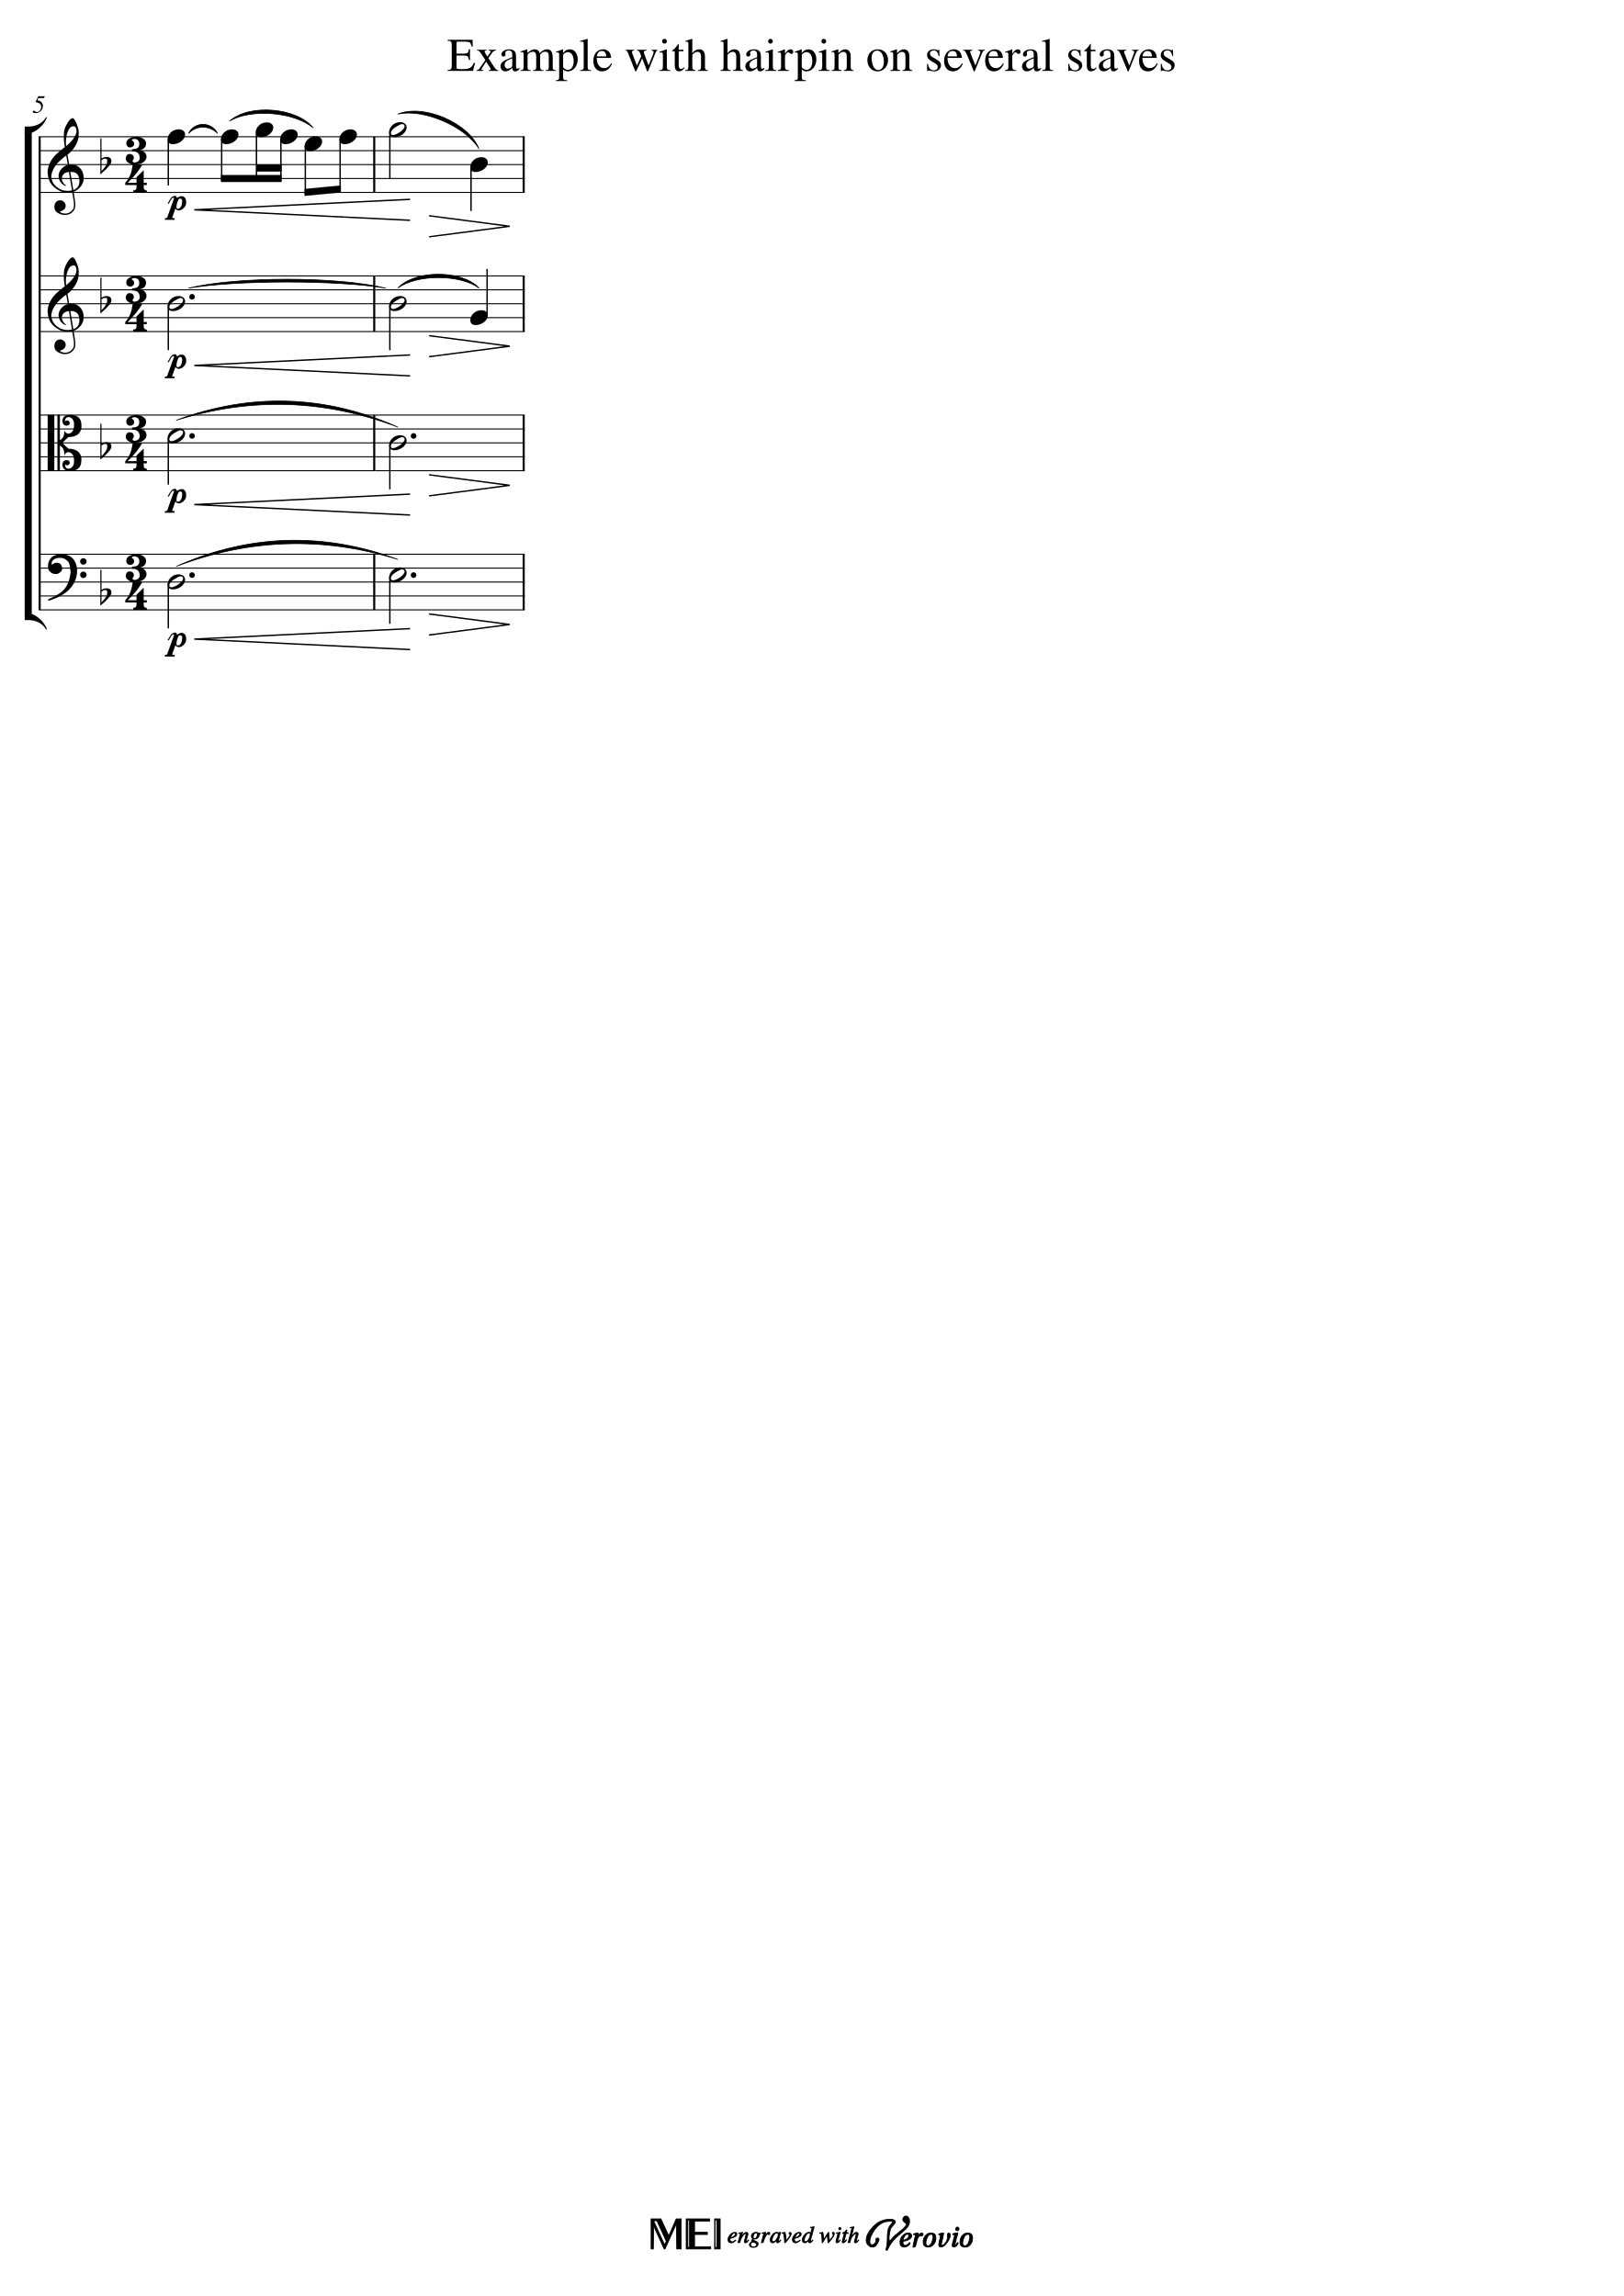
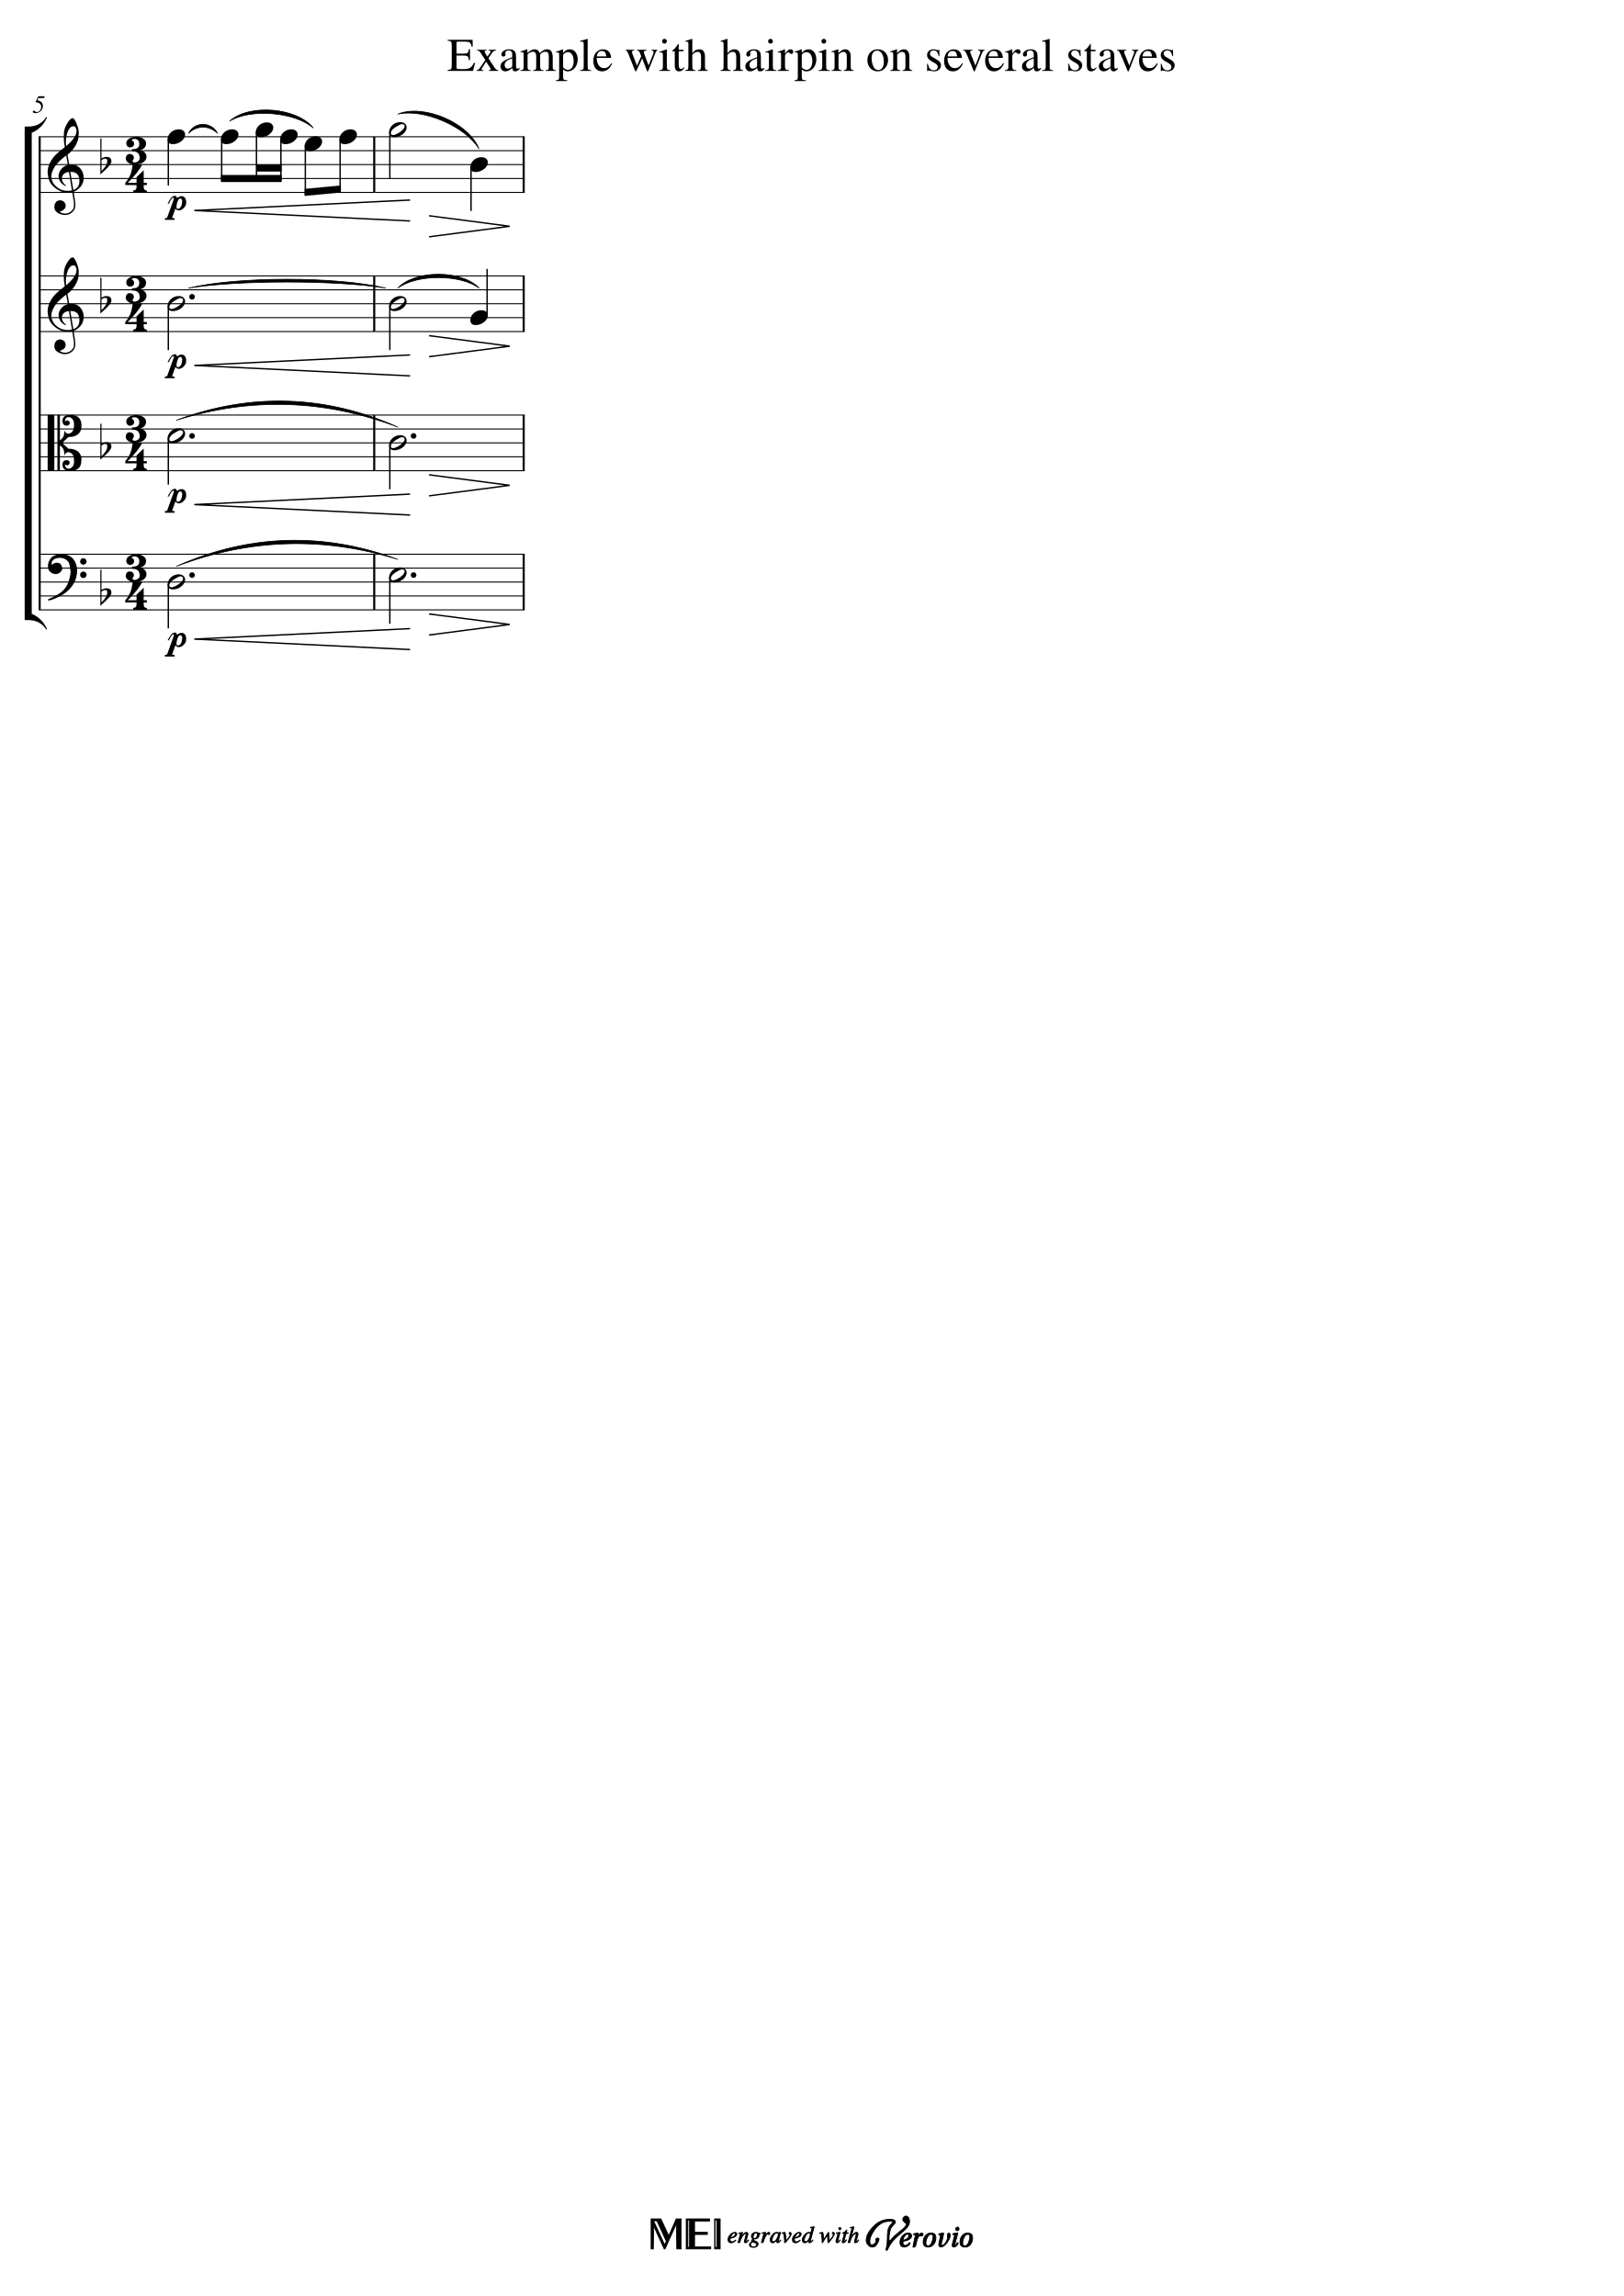
<svg xmlns="http://www.w3.org/2000/svg" xmlns:xlink="http://www.w3.org/1999/xlink" width="2100px" height="2970px" version="1.1" overflow="visible" id="docid">
  <defs>
    <g id="E003-docid">
      <path transform="scale(1,-1)" d="M0 -0v111c0 0 62 1 63 1c70 0 233 16 321 170c1 1 15 -5 15 -6c-5 -7 -57 -176 -263 -271c-24 -4 -53 -5 -83 -5h-53z" />
    </g>
    <g id="E004-docid">
      <path transform="scale(1,-1)" d="M0 0h53c30 0 59 -1 83 -5c206 -95 258 -264 263 -271c0 -1 -14 -7 -15 -6c-88 154 -251 170 -321 170c-1 0 -63 1 -63 1v111z" />
    </g>
    <g id="E050-docid">
      <path transform="scale(1,-1)" d="M441 -245c-23 -4 -48 -6 -76 -6c-59 0 -102 7 -130 20c-88 42 -150 93 -187 154c-26 44 -43 103 -48 176c0 6 -1 13 -1 19c0 54 15 111 45 170c29 57 65 106 110 148s96 85 153 127c-3 16 -8 46 -13 92c-4 43 -5 73 -5 89c0 117 16 172 69 257c34 54 64 82 89 82 c21 0 43 -30 69 -92s39 -115 41 -159v-15c0 -109 -21 -162 -67 -241c-13 -20 -63 -90 -98 -118c-13 -9 -25 -19 -37 -29l31 -181c8 1 18 2 28 2c58 0 102 -12 133 -35c59 -43 92 -104 98 -184c1 -7 1 -15 1 -22c0 -123 -87 -209 -181 -248c8 -57 17 -110 25 -162 c5 -31 6 -58 6 -80c0 -30 -5 -53 -14 -70c-35 -64 -88 -99 -158 -103c-5 0 -11 -1 -16 -1c-37 0 -72 10 -108 27c-50 24 -77 59 -80 105v11c0 29 7 55 20 76c18 28 45 42 79 44h6c49 0 93 -42 97 -87v-9c0 -51 -34 -86 -105 -106c17 -24 51 -36 102 -36c62 0 116 43 140 85 c9 16 13 41 13 74c0 20 -1 42 -5 67c-8 53 -18 106 -26 159zM461 939c-95 0 -135 -175 -135 -286c0 -24 2 -48 5 -71c50 39 92 82 127 128c40 53 60 100 60 140v8c-4 53 -22 81 -55 81h-2zM406 119l54 -326c73 25 110 78 110 161c0 7 0 15 -1 23c-7 95 -57 142 -151 142h-12 zM382 117c-72 -2 -128 -47 -128 -120v-7c2 -46 43 -99 75 -115c-3 -2 -7 -5 -10 -10c-70 33 -116 88 -123 172v11c0 68 44 126 88 159c23 17 49 29 78 36l-29 170c-21 -13 -52 -37 -92 -73c-50 -44 -86 -84 -109 -119c-45 -69 -67 -130 -67 -182v-13c5 -68 35 -127 93 -176 s125 -73 203 -73c25 0 50 3 75 9c-19 111 -36 221 -54 331z" />
    </g>
    <g id="E260-docid">
      <path transform="scale(1,-1)" d="M20 110c32 16 54 27 93 27c26 0 35 -3 54 -13c13 -7 24 -20 27 -38l4 -25c0 -28 -16 -57 -45 -89c-23 -25 -39 -44 -65 -68l-88 -79v644h20v-359zM90 106c-32 0 -48 -10 -70 -29v-194c31 31 54 59 71 84c21 32 32 59 32 84c0 9 1 16 1 20c0 14 -3 21 -11 30l-8 3z" />
    </g>
    <g id="E083-docid">
      <path transform="scale(1,-1)" d="M208 250c97 0 177 -52 177 -116c0 -69 -40 -111 -118 -125c56 -5 125 -44 125 -116c0 -31 -10 -57 -31 -78c-19 -21 -45 -38 -78 -49l-50 -11c-15 -3 -36 -7 -55 -7c-50 0 -86 16 -113 38c-16 10 -23 18 -34 34c-7 13 -11 25 -11 38c0 43 27 83 68 83l3 -2 c61 0 75 -42 75 -70c0 -19 -24 -42 -26 -57c7 -17 20 -25 37 -25c44 0 94 29 94 78c0 75 -34 125 -138 125v36c84 0 131 22 131 98c0 54 -37 88 -87 88c-26 0 -43 -7 -51 -22c15 -22 44 -16 44 -70c0 -37 -37 -62 -71 -62c-22 0 -69 15 -69 76c0 79 101 116 178 116z" />
    </g>
    <g id="E084-docid">
      <path transform="scale(1,-1)" d="M20 -78c84 97 114 180 134 329h170c-13 -32 -82 -132 -99 -151l-84 -97c-33 -36 -59 -63 -80 -81h162v102l127 123v-225h57v-39h-57v-34c0 -43 19 -65 57 -65v-34h-244v36c48 0 60 26 60 70v27h-203v39z" />
    </g>
    <g id="E0A4-docid">
      <path transform="scale(1,-1)" d="M0 -39c0 68 73 172 200 172c66 0 114 -37 114 -95c0 -84 -106 -171 -218 -171c-64 0 -96 30 -96 94z" />
    </g>
    <g id="E0A3-docid">
      <path transform="scale(1,-1)" d="M278 64c0 22 -17 39 -43 39c-12 0 -26 -3 -41 -10c-85 -43 -165 -94 -165 -156c5 -25 15 -32 49 -32c67 11 200 95 200 159zM0 -36c0 68 73 174 200 174c66 0 114 -39 114 -97c0 -84 -106 -173 -218 -173c-64 0 -96 32 -96 96z" />
    </g>
    <g id="E05C-docid">
      <path transform="scale(1,-1)" d="M175 502h43v-456c10 5 18 12 37 29c16 19 22 27 27 38s8 24 14 49c3 22 5 43 5 62c7 -34 31 -54 73 -60c73 18 99 61 100 165c0 46 -10 78 -31 100c-18 23 -41 35 -69 35c-40 0 -65 -32 -66 -84c6 12 11 16 39 24c5 0 2 1 16 -4l17 -10l10 -14l7 -18 c-4 -32 -23 -48 -56 -48c-51 0 -77 33 -77 98c10 35 16 47 30 61c9 9 15 14 23 17c3 3 22 9 27 11l34 3l35 2c123 0 192 -64 192 -178l1 -33c0 -52 -20 -97 -60 -134c-18 -15 -42 -28 -74 -39c-30 -9 -63 -13 -101 -13l-93 -88v-34l93 -88c38 0 71 -4 101 -13 c32 -11 56 -24 74 -39c40 -37 60 -82 60 -134l-3 -33c0 -115 -68 -178 -190 -178l-35 2l-34 3c-5 2 -24 8 -27 11c-26 11 -40 32 -53 78c0 65 26 98 77 98c33 0 52 -16 56 -48l-7 -18l-10 -14l-17 -10c-14 -5 -11 -4 -16 -4c-28 8 -33 12 -39 24c1 -52 26 -84 66 -84 c28 0 51 12 69 35c21 22 31 54 31 100c-1 104 -27 147 -100 165c-42 -6 -66 -26 -73 -60c0 19 -2 40 -5 62c-6 25 -9 38 -14 49s-11 19 -27 38c-19 17 -27 24 -37 29v-456h-43v1004zM0 502h118v-1004h-118v1004z" />
    </g>
    <g id="E062-docid">
      <path transform="scale(1,-1)" d="M582 -120c0 32 26 58 58 58s58 -26 58 -58s-26 -58 -58 -58s-58 26 -58 58zM582 120c0 32 26 58 58 58s58 -26 58 -58s-26 -58 -58 -58s-58 26 -58 58zM158 96c51 0 73 -14 88 -49l16 -39c0 -17 -2 -30 -7 -40c-3 -11 -10 -21 -19 -31c-17 -18 -49 -43 -84 -43 c-55 0 -77 13 -112 44c-24 21 -35 55 -35 100c0 46 14 81 32 112c30 52 71 79 137 93l36 6l26 2c154 0 235 -68 274 -182c11 -32 18 -68 18 -107c0 -103 -26 -182 -68 -250c-89 -145 -234 -230 -412 -288l-30 -5c-9 0 -14 3 -14 8c3 10 5 11 10 16c35 15 70 30 96 44l78 43 c96 57 162 136 197 258c9 33 17 60 22 100c3 22 5 35 6 39c-7 69 -16 115 -23 140s-4 22 -16 40c-8 12 -19 23 -31 34c-24 21 -62 44 -118 44c-48 0 -84 -8 -113 -28c-28 -19 -42 -44 -42 -73v-16c2 -5 3 -9 4 -11c24 22 52 39 84 39z" />
    </g>
    <g id="E520-docid">
      <path transform="scale(1,-1)" d="M23 124h-23c22 43 43 76 62 101s45 37 76 38c6 0 12 -4 18 -13c7 -7 10 -16 10 -27l24 14l25 13c12 5 24 7 37 7c24 0 43 -9 58 -28s22 -44 23 -77c0 -14 -1 -27 -3 -38s-5 -21 -10 -29s-11 -17 -19 -27c-14 -18 -30 -32 -47 -42s-35 -15 -54 -15c-9 0 -20 3 -33 10 c-5 3 -10 7 -15 10s-9 8 -13 14l-56 -158l-3 -4c3 -7 7 -10 12 -11h32v-29h-173v29h21c4 0 9 2 14 5c4 4 7 9 9 14l119 331v6l-3 10l-6 3c-9 0 -17 -4 -25 -12s-16 -18 -23 -31l-11 -17l-10 -20zM197 201c-12 -21 -22 -45 -29 -72c-7 -30 -10 -51 -10 -62 c0 -24 7 -36 22 -36c13 0 23 2 31 7s15 11 21 20c10 17 15 26 16 28c5 11 8 26 10 44s3 31 4 39c0 7 -1 13 -2 18s-3 9 -6 14c-5 9 -15 14 -28 14c-14 0 -24 -5 -29 -14z" />
    </g>
  </defs>
  <style type="text/css">#docid g.ending, #docid g.fing, #docid g.reh, #docid g.tempo {font-weight:bold;}#docid g.dir, #docid g.dynam, #docid g.mNum {font-style:italic;}#docid g.label {font-weight:normal;}#docid ellipse, #docid path, #docid polygon, #docid polyline, #docid rect {stroke:currentColor}</style>
  <svg class="definition-scale" color="black" font-family="Times, serif" viewBox="0 0 21000 29700">
    <g class="page-margin" transform="translate(500, 500)">
      <g id="iJ6YNS9" class="mdiv pageMilestone" />
      <g id="j6ERYJ7" class="score pageMilestone" />
      <g id="eI13PCQ" class="system">
        <path d="M13 1269 L13 7389" stroke-width="27" />
        <g id="g7CV4P4" class="grpSym">
          <use xlink:href="#E003-docid" transform="translate(-180, 1218) scale(0.72, 0.72)" />
          <use xlink:href="#E004-docid" transform="translate(-180, 7440) scale(0.72, 0.72)" />
          <rect x="-180" y="1212" height="6234" width="90" />
        </g>
        <g id="a12WP67W" class="section systemMilestone" />
        <g id="r10DL3CR" class="measure">
          <g id="e14Y3WPI" class="mNum autogenerated">
            <text y="961" text-anchor="middle" font-size="0px">
              <tspan id="f1JDRXJZ" class="text">
                <tspan font-size="324px">5</tspan>
              </tspan>
            </text>
          </g>
          <g id="s1IC15RP" class="staff">
            <path d="M0 1269 L4353 1269" stroke-width="13" />
            <path d="M0 1449 L4353 1449" stroke-width="13" />
            <path d="M0 1629 L4353 1629" stroke-width="13" />
            <path d="M0 1809 L4353 1809" stroke-width="13" />
            <path d="M0 1989 L4353 1989" stroke-width="13" />
            <g id="r61JEKW" class="clef">
              <use xlink:href="#E050-docid" transform="translate(117, 1809) scale(0.72, 0.72)" />
            </g>
            <g id="t11M26A9" class="keySig">
              <g id="vE3TRE0" class="keyAccid">
                <use xlink:href="#E260-docid" transform="translate(798, 1629) scale(0.72, 0.72)" />
              </g>
            </g>
            <g id="x12HGFBQ" class="meterSig">
              <use xlink:href="#E083-docid" transform="translate(1112, 1449) scale(0.72, 0.72)" />
              <use xlink:href="#E084-docid" transform="translate(1106, 1809) scale(0.72, 0.72)" />
            </g>
            <g id="tBZ62SV" class="layer">
              <g id="d690095e1338" class="note">
                <g class="notehead">
                  <use xlink:href="#E0A4-docid" transform="translate(1668, 1269) scale(0.72, 0.72)" />
                </g>
                <g id="s6A7W25" class="stem">
                  <path d="M1677 1297 L1677 1899" stroke-width="18" />
                </g>
              </g>
              <g id="vLC6GUE" class="beam">
                <polygon points="2358,1854 3142,1854 3142,1764 2358,1764" />
                <polygon points="2817,1719 3142,1719 3142,1629 2817,1629" />
                <g id="d690095e1355" class="note">
                  <g class="notehead">
                    <use xlink:href="#E0A4-docid" transform="translate(2358, 1269) scale(0.72, 0.72)" />
                  </g>
                  <g id="t7VJ282" class="stem">
                    <path d="M2367 1297 L2367 1836" stroke-width="18" />
                  </g>
                </g>
                <g id="xGUU4JQ" class="note">
                  <g class="notehead">
                    <use xlink:href="#E0A4-docid" transform="translate(2808, 1179) scale(0.72, 0.72)" />
                  </g>
                  <g id="uYB0O63" class="stem">
                    <path d="M2817 1207 L2817 1836" stroke-width="18" />
                  </g>
                </g>
                <g id="yAUW6TF" class="note">
                  <g class="notehead">
                    <use xlink:href="#E0A4-docid" transform="translate(3124, 1269) scale(0.72, 0.72)" />
                  </g>
                  <g id="v1WNGLZN" class="stem">
                    <path d="M3133 1297 L3133 1836" stroke-width="18" />
                  </g>
                </g>
              </g>
              <g id="z14DBQNG" class="beam">
                <polygon points="3440,2034 3908,1989 3908,1899 3440,1944" />
                <g id="d690095e1411" class="note">
                  <g class="notehead">
                    <use xlink:href="#E0A4-docid" transform="translate(3440, 1359) scale(0.72, 0.72)" />
                  </g>
                  <g id="w1P8DIQV" class="stem">
                    <path d="M3449 1387 L3449 2016" stroke-width="18" />
                  </g>
                </g>
                <g id="b1XSZE2H" class="note">
                  <g class="notehead">
                    <use xlink:href="#E0A4-docid" transform="translate(3890, 1269) scale(0.72, 0.72)" />
                  </g>
                  <g id="x1LY7717" class="stem">
                    <path d="M3899 1297 L3899 1971" stroke-width="18" />
                  </g>
                </g>
              </g>
            </g>
          </g>
          <g id="c1IEYM10" class="staff">
            <path d="M0 3069 L4353 3069" stroke-width="13" />
            <path d="M0 3249 L4353 3249" stroke-width="13" />
            <path d="M0 3429 L4353 3429" stroke-width="13" />
            <path d="M0 3609 L4353 3609" stroke-width="13" />
            <path d="M0 3789 L4353 3789" stroke-width="13" />
            <g id="z1GC8L2W" class="clef">
              <use xlink:href="#E050-docid" transform="translate(117, 3609) scale(0.72, 0.72)" />
            </g>
            <g id="b1UWCF6A" class="keySig">
              <g id="dD8AFOW" class="keyAccid">
                <use xlink:href="#E260-docid" transform="translate(798, 3429) scale(0.72, 0.72)" />
              </g>
            </g>
            <g id="f1UR8GDK" class="meterSig">
              <use xlink:href="#E083-docid" transform="translate(1112, 3249) scale(0.72, 0.72)" />
              <use xlink:href="#E084-docid" transform="translate(1106, 3609) scale(0.72, 0.72)" />
            </g>
            <g id="dIZDUHE" class="layer">
              <g id="d690095e1454" class="note">
                <g class="notehead">
                  <use xlink:href="#E0A3-docid" transform="translate(1668, 3429) scale(0.72, 0.72)" />
                </g>
                <g id="z4DC34E" class="dots">
                  <ellipse cx="1984" cy="3339" rx="36" ry="36" />
                </g>
                <g id="y1QGBAMB" class="stem">
                  <path d="M1677 3454 L1677 4029" stroke-width="18" />
                </g>
              </g>
            </g>
          </g>
          <g id="f1BEGS43" class="staff">
            <path d="M0 4869 L4353 4869" stroke-width="13" />
            <path d="M0 5049 L4353 5049" stroke-width="13" />
            <path d="M0 5229 L4353 5229" stroke-width="13" />
            <path d="M0 5409 L4353 5409" stroke-width="13" />
            <path d="M0 5589 L4353 5589" stroke-width="13" />
            <g id="h1J1GMWR" class="clef">
              <use xlink:href="#E05C-docid" transform="translate(117, 5229) scale(0.72, 0.72)" />
            </g>
            <g id="j1MCOULA" class="keySig">
              <g id="l1V0M9K5" class="keyAccid">
                <use xlink:href="#E260-docid" transform="translate(798, 5319) scale(0.72, 0.72)" />
              </g>
            </g>
            <g id="n1X2LATZ" class="meterSig">
              <use xlink:href="#E083-docid" transform="translate(1112, 5049) scale(0.72, 0.72)" />
              <use xlink:href="#E084-docid" transform="translate(1106, 5409) scale(0.72, 0.72)" />
            </g>
            <g id="gETMZTA" class="layer">
              <g id="d690095e1485" class="note">
                <g class="notehead">
                  <use xlink:href="#E0A3-docid" transform="translate(1668, 5139) scale(0.72, 0.72)" />
                </g>
                <g id="bS81ZRJ" class="dots">
                  <ellipse cx="1984" cy="5139" rx="36" ry="36" />
                </g>
                <g id="aCPE1QZ" class="stem">
                  <path d="M1677 5164 L1677 5769" stroke-width="18" />
                </g>
              </g>
            </g>
          </g>
          <g id="i123OHXR" class="staff">
            <path d="M0 6669 L4353 6669" stroke-width="13" />
            <path d="M0 6849 L4353 6849" stroke-width="13" />
            <path d="M0 7029 L4353 7029" stroke-width="13" />
            <path d="M0 7209 L4353 7209" stroke-width="13" />
            <path d="M0 7389 L4353 7389" stroke-width="13" />
            <g id="p12166QA" class="clef">
              <use xlink:href="#E062-docid" transform="translate(117, 6849) scale(0.72, 0.72)" />
            </g>
            <g id="r1N2ZAX" class="keySig">
              <g id="t1LA4F45" class="keyAccid">
                <use xlink:href="#E260-docid" transform="translate(798, 7209) scale(0.72, 0.72)" />
              </g>
            </g>
            <g id="vNK9MD2" class="meterSig">
              <use xlink:href="#E083-docid" transform="translate(1112, 6849) scale(0.72, 0.72)" />
              <use xlink:href="#E084-docid" transform="translate(1106, 7209) scale(0.72, 0.72)" />
            </g>
            <g id="jQFEFEK" class="layer">
              <g id="d690095e1513" class="note">
                <g class="notehead">
                  <use xlink:href="#E0A3-docid" transform="translate(1668, 7029) scale(0.72, 0.72)" />
                </g>
                <g id="dT5Z2DZ" class="dots">
                  <ellipse cx="1984" cy="6939" rx="36" ry="36" />
                </g>
                <g id="cHPWXB9" class="stem">
                  <path d="M1677 7054 L1677 7629" stroke-width="18" />
                </g>
              </g>
            </g>
          </g>
          <g id="l1I7OPR1" class="dynam">
            <use xlink:href="#E520-docid" transform="translate(1668, 2223) scale(0.72, 0.72)" />
            <use xlink:href="#E520-docid" transform="translate(1668, 4272) scale(0.72, 0.72)" />
            <use xlink:href="#E520-docid" transform="translate(1668, 6012) scale(0.72, 0.72)" />
            <use xlink:href="#E520-docid" transform="translate(1668, 7872) scale(0.72, 0.72)" />
          </g>
          <g id="n2N7U24" class="hairpin">
-             <polyline stroke-width="18" stroke-linecap="square" stroke-linejoin="miter" fill="none" points="4795,2349 2013,2214 4795,2079 " />
+             <polyline stroke-width="18" stroke-linecap="square" stroke-linejoin="miter" fill="none" points="4795,2358 2013,2223 4795,2088 " />
            <polyline stroke-width="18" stroke-linecap="square" stroke-linejoin="miter" fill="none" points="4795,4362 2013,4227 4795,4092 " />
            <polyline stroke-width="18" stroke-linecap="square" stroke-linejoin="miter" fill="none" points="4795,6162 2013,6027 4795,5892 " />
            <polyline stroke-width="18" stroke-linecap="square" stroke-linejoin="miter" fill="none" points="4795,7902 2013,7767 4795,7632 " />
          </g>
          <g id="o1FK4NGH" class="slur">
            <path d="M2471,1066 C2724,839 3338,890 3551,1154 C3310,948 2742,901 2471,1066" stroke-width="9" stroke-linecap="round" stroke-linejoin="round" />
          </g>
          <g id="p1AX0ZDE" class="slur">
            <path d="M1781,4936 C2739,4577 3709,4607 4644,5024 C3696,4666 2748,4636 1781,4936" stroke-width="9" stroke-linecap="round" stroke-linejoin="round" />
          </g>
          <g id="qI1DT7K" class="slur">
            <path d="M1781,6826 C2714,6409 3684,6378 4644,6736 C3675,6437 2727,6468 1781,6826" stroke-width="9" stroke-linecap="round" stroke-linejoin="round" />
          </g>
          <g id="rJ8GLXL" class="tie">
            <path d="M1939,1224 C2019,1070 2230,1070 2313,1224 C2205,1119 2044,1119 1939,1224" stroke-width="9" stroke-linecap="round" stroke-linejoin="round" />
          </g>
          <g id="s1HUMGE0" class="tie">
            <path d="M1939,3227 C2573,3074 3852,3074 4488,3227 C3847,3122 2578,3122 1939,3227" stroke-width="9" stroke-linecap="round" stroke-linejoin="round" />
          </g>
          <g id="q4CA8UL" class="barLine">
            <path d="M4340 1269 L4340 1989" stroke-width="27" />
            <path d="M4340 3069 L4340 3789" stroke-width="27" />
            <path d="M4340 4869 L4340 5589" stroke-width="27" />
            <path d="M4340 6669 L4340 7389" stroke-width="27" />
          </g>
        </g>
        <g id="jZZ1RF5" class="measure">
          <g id="k91JIAK" class="staff">
            <path d="M4353 1269 L6286 1269" stroke-width="13" />
            <path d="M4353 1449 L6286 1449" stroke-width="13" />
            <path d="M4353 1629 L6286 1629" stroke-width="13" />
            <path d="M4353 1809 L6286 1809" stroke-width="13" />
            <path d="M4353 1989 L6286 1989" stroke-width="13" />
            <g id="l1KT7QAW" class="layer">
              <g id="d690095e1542" class="note">
                <g class="notehead">
                  <use xlink:href="#E0A3-docid" transform="translate(4533, 1179) scale(0.72, 0.72)" />
                </g>
                <g id="e1GH2CCZ" class="stem">
                  <path d="M4542 1204 L4542 1809" stroke-width="18" />
                </g>
              </g>
              <g id="d690095e1558" class="note">
                <g class="notehead">
                  <use xlink:href="#E0A4-docid" transform="translate(5583, 1629) scale(0.72, 0.72)" />
                </g>
                <g id="f6JFDRE" class="stem">
                  <path d="M5592 1657 L5592 2229" stroke-width="18" />
                </g>
              </g>
            </g>
          </g>
          <g id="o1HHM1JI" class="staff">
            <path d="M4353 3069 L6286 3069" stroke-width="13" />
            <path d="M4353 3249 L6286 3249" stroke-width="13" />
            <path d="M4353 3429 L6286 3429" stroke-width="13" />
            <path d="M4353 3609 L6286 3609" stroke-width="13" />
            <path d="M4353 3789 L6286 3789" stroke-width="13" />
            <g id="p1CAQXBX" class="layer">
              <g id="d690095e1580" class="note">
                <g class="notehead">
                  <use xlink:href="#E0A3-docid" transform="translate(4533, 3429) scale(0.72, 0.72)" />
                </g>
                <g id="g17KQSJU" class="stem">
                  <path d="M4542 3454 L4542 4029" stroke-width="18" />
                </g>
              </g>
              <g id="d690095e1603" class="note">
                <g class="notehead">
                  <use xlink:href="#E0A4-docid" transform="translate(5583, 3609) scale(0.72, 0.72)" />
                </g>
                <g id="h18PHIL1" class="stem">
                  <path d="M5800 3581 L5800 2979" stroke-width="18" />
                </g>
              </g>
            </g>
          </g>
          <g id="s1SW5LIP" class="staff">
            <path d="M4353 4869 L6286 4869" stroke-width="13" />
            <path d="M4353 5049 L6286 5049" stroke-width="13" />
            <path d="M4353 5229 L6286 5229" stroke-width="13" />
            <path d="M4353 5409 L6286 5409" stroke-width="13" />
            <path d="M4353 5589 L6286 5589" stroke-width="13" />
            <g id="tPEE0OP" class="layer">
              <g id="d690095e1620" class="note">
                <g class="notehead">
                  <use xlink:href="#E0A3-docid" transform="translate(4533, 5229) scale(0.72, 0.72)" />
                </g>
                <g id="j1C6XQGU" class="dots">
                  <ellipse cx="4849" cy="5139" rx="36" ry="36" />
                </g>
                <g id="i1TAKH1G" class="stem">
                  <path d="M4542 5254 L4542 5829" stroke-width="18" />
                </g>
              </g>
            </g>
          </g>
          <g id="vPKGJXZ" class="staff">
            <path d="M4353 6669 L6286 6669" stroke-width="13" />
            <path d="M4353 6849 L6286 6849" stroke-width="13" />
            <path d="M4353 7029 L6286 7029" stroke-width="13" />
            <path d="M4353 7209 L6286 7209" stroke-width="13" />
            <path d="M4353 7389 L6286 7389" stroke-width="13" />
            <g id="wGMJNIQ" class="layer">
              <g id="d690095e1651" class="note">
                <g class="notehead">
                  <use xlink:href="#E0A3-docid" transform="translate(4533, 6939) scale(0.72, 0.72)" />
                </g>
                <g id="l1VXDX1L" class="dots">
                  <ellipse cx="4849" cy="6939" rx="36" ry="36" />
                </g>
                <g id="kOO13SU" class="stem">
                  <path d="M4542 6964 L4542 7569" stroke-width="18" />
                </g>
              </g>
            </g>
          </g>
          <g id="y1NKD124" class="hairpin">
            <polyline stroke-width="18" stroke-linecap="square" stroke-linejoin="miter" fill="none" points="5058,2562 6093,2427 5058,2292 " />
            <polyline stroke-width="18" stroke-linecap="square" stroke-linejoin="miter" fill="none" points="5058,4113 6093,3978 5058,3843 " />
            <polyline stroke-width="18" stroke-linecap="square" stroke-linejoin="miter" fill="none" points="5058,5913 6093,5778 5058,5643 " />
            <polyline stroke-width="18" stroke-linecap="square" stroke-linejoin="miter" fill="none" points="5058,7713 6093,7578 5058,7443 " />
          </g>
          <g id="z1K4OJSQ" class="slur">
            <path d="M4646,976 C4977,839 5563,1089 5694,1424 C5519,1135 4974,901 4646,976" stroke-width="9" stroke-linecap="round" stroke-linejoin="round" />
          </g>
          <g id="aRA8GUK" class="slur">
            <path d="M4646,3226 C4869,2988 5472,2988 5696,3226 C5449,3046 4892,3046 4646,3226" stroke-width="9" stroke-linecap="round" stroke-linejoin="round" />
          </g>
          <g id="iUV8894" class="barLine">
            <path d="M6273 1269 L6273 1989" stroke-width="27" />
            <path d="M6273 3069 L6273 3789" stroke-width="27" />
            <path d="M6273 4869 L6273 5589" stroke-width="27" />
            <path d="M6273 6669 L6273 7389" stroke-width="27" />
          </g>
        </g>
        <g id="k1FISYPL" class="systemMilestoneEnd a12WP67W" />
      </g>
      <g id="l1ABBN8W" class="pageMilestoneEnd j6ERYJ7" />
      <g id="m12P1BRU" class="pageMilestoneEnd iJ6YNS9" />
      <g id="t1W416P4" class="pgHead autogenerated">
        <text font-size="0px">
          <tspan id="u1N7W5D7" class="rend" x="10000" y="417" text-anchor="middle">
            <tspan id="vOSZ00" class="rend">
              <tspan id="w1AY2QDY" class="text">
                <tspan font-size="607px">Example with hairpin on several staves</tspan>
              </tspan>
            </tspan>
          </tspan>
        </text>
      </g>
      <g id="nDW87ZK" class="pgFoot autogenerated">
        <g id="o1QUDUF9" class="fig">
          <g class="svg" transform="translate(7750, 28099) scale(10, 10)">
            <g>
              <path fill="#000000" d="M 17.113,49.265 V 10.368 h 12.697 c 3.289,7.337 6.713,14.61 10.127,21.889 3.42,-7.485 6.256,-14.205 9.589,-21.91 2.436,0.104 4.317,0.085 6.484,-0.058 V 49.264 H 50.274 C 50.145,38.356 50.016,27.448 49.887,16.54 45.003,27.315 39.967,38.434 35.084,49.209 34.679,49.344 34.427,49.136 34.022,49.271 29.466,39.331 24.91,29.391 20.354,19.451 20.224,29.389 20.095,39.327 19.965,49.264 H 17.113 Z M 36.754,39.325 C 32.721,30.513 28.688,21.701 24.655,12.889 22.531,12.751 22.657,12.71 20.714,12.814 v 0.966 c 4.613,9.998 9.609,20.749 13.873,30.082 0.722,-1.513 1.445,-3.025 2.167,-4.538 z m 25.738,9.94 c 0,-12.966 0,-25.931 0,-38.897 10.084,0 20.169,0 30.253,0 0,0.96 0,1.921 0,2.881 -6.483,0 -12.966,0 -19.448,0 0,4.802 0,9.604 0,14.406 5.522,0 11.045,0 16.567,0 0,0.96 0,1.921 0,2.881 -5.522,0 -11.045,0 -16.567,0 0,5.282 0,10.565 0,15.847 6.963,0 13.926,0 20.889,0 0,0.96 0,1.921 0,2.881 -10.565,0 -21.129,0 -31.694,0 z m 4.322,-2.161 c 0,-11.765 0,-23.53 0,-35.295 -0.72,0 -1.441,0 -2.161,0 0,11.765 0,23.53 0,35.295 0.72,0 1.441,0 2.161,0 z m 32.414,2.161 c 0,-12.966 0,-25.931 0,-38.897 2.401,0 4.802,0 7.203,0 0,12.966 0,25.931 0,38.897 -2.401,0 -4.802,0 -7.203,0 z m 2.881,-2.161 c 0,-11.765 0,-23.53 0,-35.295 -0.72,0 -1.441,0 -2.161,0 0,11.765 0,23.53 0,35.295 0.72,0 1.441,0 2.161,0 z" />
              <path fill="#000000" d="m 346.3,6.7 c -3.1,0.5 -4.9,4.4 -2.7,6.8 1.2,1.4 2.7,2.4 4.1,3.5 -2.4,5.3 -7.7,8.3 -11.9,12.1 -3.7,2.8 -7,6.2 -9.7,9.9 -2.2,-0.8 -0.915,-7.719 -0.627,-9.5 0.288,-1.781 0.727,-6.4 2.927,-8.7 1.3,-1.9 3,-3.5 4.5,-5.2 1.2,-3.4 -3.2,-4.9 -5.8,-4.6 -7.3,-0.5 -14.6,2 -20,6.8 -5,4.6 -10,10.1 -11.5,17 -0.9,3.5 -0.2,7.5 2.8,9.9 2.5,2.8 7.4,2.9 9.8,-0.2 1.7,-2.3 3.2,-4.8 3.8,-7.6 -0.1,-2.6 -4.4,-2.3 -4.3,0.2 1.2,2.4 -0.9,4.7 -2.7,6.2 -1.7,0.9 -4.7,0.7 -4.8,-1.7 -1,-5.8 2.1,-11.3 5.2,-16.1 4,-5.8 9.8,-11.2 17.2,-11.8 1.6,0 8.1,-1.2 6.8,1.4 -2.8,2.8 -5.6,6.1 -6,10.3 -1.6,7.7 0.1,15.7 -2.3,23.2 -1.1,3.9 2,2.6 2.5,0.2 3.3,-7.4 8.9,-13.4 15.1,-18.5 4.2,-3.9 9.5,-7.1 11.9,-12.6 1.3,-3.6 1.2,-9 -2.7,-10.9 -0.504,-0.177 -1.07,-0.165 -1.6,-0.1 z m 66,14.5 c -2,0.8 -1.8,4.9 0.8,4.4 3.4,0.4 2.9,-6.2 -0.8,-4.4 z m 0.6,7.3 c -1.3,0.5 -7.6,0.5 -5.4,2.2 4,-0.3 0.7,4.5 0.6,6.7 -0.4,2.9 -2.4,5.9 -1.2,8.8 2.7,1.7 5.6,-0.8 6.8,-3.2 1.6,-1.4 -0.5,-3 -1.2,-0.9 -0.4,0.8 -2.4,3.5 -2.6,1.8 1.1,-5 2.7,-9.9 3.9,-14.9 l -0.1,-0.5 h -0.9 z m -65.1,0.2 c -6.5,1.6 -10.5,9.5 -8.2,15.7 2.1,3.4 7.4,2.9 10.1,0.4 2,-0.2 3.6,-5.3 1,-3.4 -1.4,2 -4,4.2 -6.5,2.8 -2.2,-1.9 -1.9,-5.7 1.7,-5.3 3.1,-0.9 6.9,-2.1 8.1,-5.5 0.9,-2.7 -1.6,-5.2 -4.3,-4.8 h -1.1 -0.7 z m 13.6,0 c -2.2,0 -8.5,1.8 -2.9,2.3 0.9,1.9 -1,4.9 -1.1,7.2 -0.5,2.9 -1.4,5.7 -1.7,8.7 3.7,0.7 3.8,-2.6 4.4,-5.3 0.9,-3.3 1.6,-7 4.1,-9.5 2.4,1.6 6.8,-0.7 3.7,-3.4 -2.9,-0.5 -4.8,2.4 -6.2,4.3 0,-1.2 2.4,-5 -0.2,-4.3 z m 15.8,0 c -6.4,1.3 -9.6,9.1 -7.7,14.9 1.9,4 7.7,3.9 11,1.7 4.1,-3 6,-8.9 4.4,-13.7 -1.3,-3 -4.8,-3.2 -7.6,-3 z m 17,0 c -2.3,0 -8.8,1.9 -3,2.4 0.4,2.5 -1,5.7 -1.4,8.4 -0.7,2.4 -1.8,7.5 2.1,7.2 3.8,-0.1 6.5,-3.5 8.5,-6.3 2,-3.2 4.5,-7 3.3,-10.9 -3.7,-3 -3.6,2.6 -3.1,5.1 -0.7,3.8 -2.7,7.9 -6.2,9.8 -3.6,0.6 -1,-4.3 -0.8,-6.1 0.6,-3.2 1.6,-6.3 1.9,-9.5 h -1.1 z m 30.6,0 c -6.3,1.2 -9.5,8.9 -7.8,14.7 1.5,4 7.2,4.2 10.5,2.4 4.6,-2.8 6.6,-9.3 4.8,-14.3 -1.4,-2.8 -4.8,-3 -7.5,-2.8 z m -75.4,1.7 c 2.1,1.5 0.2,4.7 -1.6,5.7 -1.1,0.4 -5.5,3.4 -4.6,0.7 0.8,-2.7 2.2,-6.2 5.3,-6.6 l 0.9,0.1 z m 30.8,0 c 2.6,1.5 1.3,5.2 0.8,7.6 -0.8,2.7 -1.9,5.9 -4.7,7.1 -5.1,0.8 -4,-5.8 -2.8,-8.8 1,-2.8 3,-6.8 6.7,-5.8 z m 47.1,-0.1 c 2.9,0.7 2,4.7 1.5,6.8 -0.7,3 -1.8,6.7 -5,8 -4.7,0.8 -4,-5.1 -3,-7.9 0.9,-3 2.7,-7.3 6.5,-6.8 z" />
              <g>
                <path d="m 116.566,37.118 q 0,-3.252 2.93,-6.299 2.9,-3.047 5.991,-3.047 1.143,0 1.816,0.527 0.674,0.527 0.674,1.567 0,2.109 -2.476,3.618 -2.461,1.494 -5.186,1.831 l -0.835,0.103 q -0.19,0.601 -0.264,0.967 -0.073,0.352 -0.073,0.894 0,1.289 0.835,2.007 0.85,0.718 2.007,0.718 1.099,0 2.329,-0.732 0.703,-0.425 2.036,-1.523 l 0.381,0.337 q -0.659,0.835 -1.89,1.714 -2.183,1.567 -4.38,1.567 -1.553,0 -2.725,-1.099 -1.172,-1.099 -1.172,-3.149 z m 3.12,-2.358 q 2.798,-0.41 4.556,-1.963 Q 126,31.229 126,29.691 q 0,-0.557 -0.264,-0.879 -0.264,-0.337 -0.776,-0.337 -0.952,0 -1.875,0.82 -0.908,0.806 -1.641,1.831 -0.776,1.201 -1.23,2.3 -0.249,0.586 -0.527,1.333 z" />
                <path d="m 129.472,41 2.534,-9.053 q 0.322,-1.143 0.366,-1.377 0.059,-0.249 0.059,-0.527 0,-0.425 -0.249,-0.659 -0.234,-0.249 -0.938,-0.249 -0.176,0 -0.352,0.029 -0.161,0.015 -0.366,0.044 v -0.498 q 0.952,-0.146 1.348,-0.22 0.41,-0.073 0.879,-0.176 l 2.622,-0.571 q 0.088,0.059 0.117,0.132 l -1.948,6.299 q 1.787,-2.739 2.988,-4.072 2.109,-2.358 3.779,-2.358 0.645,0 1.113,0.249 0.894,0.483 0.894,1.743 0,0.352 -0.073,0.732 -0.073,0.381 -0.19,0.82 l -1.919,7.017 q -0.059,0.22 -0.132,0.542 -0.073,0.308 -0.073,0.439 0,0.22 0.103,0.396 0.103,0.176 0.337,0.176 0.381,0 0.879,-0.439 0.498,-0.454 1.626,-1.919 l 0.425,0.381 q -1.201,1.626 -1.904,2.285 -1.201,1.157 -2.3,1.157 -0.498,0 -0.967,-0.322 -0.454,-0.337 -0.454,-1.201 0,-0.249 0.029,-0.527 0.044,-0.278 0.103,-0.483 l 1.846,-7.119 q 0.146,-0.586 0.19,-0.952 0.059,-0.381 0.059,-0.542 0,-0.352 -0.176,-0.601 -0.161,-0.264 -0.586,-0.264 -1.099,0 -2.769,1.992 -0.981,1.187 -1.992,2.827 -0.776,1.274 -1.23,2.49 Q 132.709,37.821 131.742,41 Z" />
                <path d="m 149.13,33.5 q 0,0.908 0.278,1.45 0.469,0.894 1.685,0.894 1.318,0 2.344,-1.67 1.04,-1.685 1.04,-3.706 0,-0.967 -0.425,-1.509 -0.425,-0.557 -1.274,-0.557 -1.641,0 -2.651,1.743 -0.996,1.743 -0.996,3.354 z m 0.513,13.066 q 1.743,0 2.886,-0.835 1.157,-0.835 1.157,-1.992 0,-0.879 -0.601,-1.479 -0.322,-0.322 -1.04,-0.688 -0.601,-0.293 -2.036,-0.835 -1.421,-0.557 -1.641,-0.557 -0.381,0 -1.479,1.011 -1.099,1.025 -1.099,2.314 0,1.948 1.685,2.681 0.879,0.381 2.168,0.381 z m -5.479,-2.681 q 0,-1.099 0.835,-2.095 0.85,-0.981 2.681,-1.963 -0.366,-0.234 -0.601,-0.483 -0.234,-0.264 -0.234,-0.688 0,-0.601 0.835,-1.377 0.469,-0.439 1.523,-1.157 -0.938,-0.352 -1.611,-0.996 -0.82,-0.864 -0.82,-2.241 0,-2.212 1.729,-3.677 1.729,-1.465 4.277,-1.465 1.333,0 2.256,0.425 0.923,0.41 1.084,0.688 h 1.978 v 1.172 h -1.494 q 0.088,0.322 0.132,0.586 0.044,0.264 0.044,0.747 0,2.373 -1.846,3.735 -1.831,1.362 -3.955,1.362 -0.22,0 -0.41,-0.015 -0.19,-0.029 -0.469,-0.088 -0.22,0 -0.601,0.425 -0.396,0.425 -0.396,0.762 0,0.498 3.223,1.699 3.208,1.216 3.208,3.56 0,1.758 -1.611,3.076 -1.611,1.333 -4.863,1.333 -2.256,0 -3.574,-0.967 -1.318,-0.967 -1.318,-2.358 z" />
                <path d="m 165.038,27.67 q 0.132,0 0.176,0.088 0.059,0.073 0.059,0.176 -0.015,0.146 -0.029,0.22 l -1.465,5.669 0.322,-0.63 q 1.055,-2.065 2.461,-3.765 1.421,-1.714 2.695,-1.714 0.688,0 1.055,0.454 0.381,0.454 0.381,1.04 0,0.659 -0.381,1.099 -0.366,0.425 -1.025,0.425 -0.454,0 -0.688,-0.176 -0.234,-0.176 -0.366,-0.41 l -0.176,-0.322 q -0.059,-0.088 -0.146,-0.132 -0.073,-0.059 -0.19,-0.059 -0.571,0 -1.655,1.597 -1.069,1.597 -1.919,3.457 -0.513,1.128 -1.143,2.988 Q 162.606,38.847 161.947,41 h -2.256 l 2.432,-8.818 q 0.205,-0.762 0.322,-1.362 0.132,-0.601 0.132,-0.981 0,-0.439 -0.22,-0.674 -0.22,-0.234 -0.762,-0.234 -0.176,0 -0.439,0.029 -0.264,0.029 -0.63,0.073 v -0.483 l 0.586,-0.117 q 1.143,-0.234 2.49,-0.498 1.362,-0.264 1.436,-0.264 z" />
                <path d="m 181.518,30.424 q 0,-1.055 -0.483,-1.553 -0.483,-0.498 -1.172,-0.498 -2.388,0 -4.438,3.662 -1.802,3.223 -1.802,5.552 0,1.172 0.498,1.714 0.513,0.527 1.26,0.527 2.212,0 4.263,-3.56 1.875,-3.237 1.875,-5.845 z m -1.831,-2.71 q 1.157,0 1.787,0.601 0.337,0.322 0.527,0.85 l 0.073,0.205 0.322,-1.113 q 0.059,-0.19 0.103,-0.249 0.044,-0.073 0.205,-0.088 l 1.655,-0.19 q 0.132,0 0.146,0.059 0.029,0.044 0,0.176 -0.059,0.19 -0.088,0.308 -0.029,0.103 -0.088,0.308 l -1.348,5.244 q -0.439,1.714 -0.747,2.959 -0.542,2.256 -0.542,2.578 0,0.205 0.103,0.308 0.117,0.088 0.278,0.088 0.132,0 0.278,-0.088 0.161,-0.088 0.381,-0.264 l 0.249,-0.205 q 0.117,-0.103 0.264,-0.234 0.146,-0.146 0.352,-0.352 l 0.908,-0.938 0.352,0.308 q -1.523,1.948 -2.446,2.651 -0.923,0.688 -1.758,0.688 -0.542,0 -0.85,-0.381 -0.293,-0.381 -0.293,-0.952 0,-0.527 0.19,-1.509 0.205,-0.996 0.396,-1.67 -0.264,0.439 -0.894,1.289 -0.615,0.835 -1.523,1.626 -1.069,0.952 -2.051,1.348 -0.762,0.264 -1.465,0.264 -1.187,0 -2.153,-0.967 -0.967,-0.981 -0.967,-2.769 0,-3.076 2.754,-6.416 2.842,-3.472 5.889,-3.472 z" />
                <path d="m 196.664,27.772 q 0.82,0 1.26,0.586 0.439,0.586 0.439,1.333 0,1.978 -3.911,6.929 -3.706,4.702 -4.438,4.702 -0.22,0 -0.293,-0.601 -0.044,-0.337 -0.044,-1.143 0,-0.981 -0.19,-3.325 -0.19,-2.344 -0.366,-3.472 -0.366,-2.476 -0.718,-3.193 -0.352,-0.718 -1.333,-0.718 -0.161,0 -0.381,0.015 -0.205,0.015 -0.483,0.044 v -0.381 q 0.439,-0.088 1.846,-0.396 1.406,-0.308 1.494,-0.337 l 0.483,-0.146 q 0.205,-0.059 0.322,0.234 0.117,0.278 0.293,1.055 0.557,2.549 0.835,5.024 0.176,1.538 0.352,4.556 l 0.483,-0.513 q 1.509,-1.597 3.018,-3.794 1.509,-2.197 1.509,-3.105 0,-0.454 -0.659,-1.084 -0.659,-0.645 -0.659,-1.172 0,-0.483 0.322,-0.791 0.337,-0.308 0.82,-0.308 z" />
                <path d="m 199.828,37.118 q 0,-3.252 2.93,-6.299 2.9,-3.047 5.991,-3.047 1.143,0 1.816,0.527 0.674,0.527 0.674,1.567 0,2.109 -2.476,3.618 -2.461,1.494 -5.186,1.831 l -0.835,0.103 q -0.19,0.601 -0.264,0.967 -0.073,0.352 -0.073,0.894 0,1.289 0.835,2.007 0.85,0.718 2.007,0.718 1.099,0 2.329,-0.732 0.703,-0.425 2.036,-1.523 l 0.381,0.337 q -0.659,0.835 -1.89,1.714 -2.183,1.567 -4.38,1.567 -1.553,0 -2.725,-1.099 -1.172,-1.099 -1.172,-3.149 z m 3.12,-2.358 q 2.798,-0.41 4.556,-1.963 1.758,-1.567 1.758,-3.105 0,-0.557 -0.264,-0.879 -0.264,-0.337 -0.776,-0.337 -0.952,0 -1.875,0.82 -0.908,0.806 -1.641,1.831 -0.776,1.201 -1.23,2.3 -0.249,0.586 -0.527,1.333 z" />
                <path d="m 215.238,37.602 q 0,0.894 0.41,1.567 0.41,0.659 1.392,0.659 2.095,0 4.028,-3.369 1.816,-3.164 1.816,-5.991 0,-0.894 -0.293,-1.479 -0.293,-0.586 -1.187,-0.586 -2.227,0 -4.307,3.604 -1.86,3.223 -1.86,5.596 z m 6.006,-9.888 q 1.157,0 1.641,0.557 0.278,0.322 0.439,1.099 l 1.67,-6.006 q 0.073,-0.249 0.088,-0.439 0.029,-0.205 0.029,-0.352 0,-0.571 -0.22,-0.718 -0.205,-0.146 -0.601,-0.146 -0.249,0 -0.469,0.015 -0.205,0.015 -0.557,0.044 v -0.483 q 1.655,-0.22 4.585,-0.762 l 0.132,0.146 -0.029,0.161 -2.812,10.532 -1.919,6.973 q -0.059,0.234 -0.103,0.439 -0.029,0.19 -0.029,0.352 0,0.396 0.19,0.513 0.205,0.117 0.352,0.117 0.425,0 1.201,-0.747 0.454,-0.454 1.245,-1.406 l 0.337,0.322 -0.205,0.308 q -0.542,0.806 -1.392,1.641 -1.509,1.479 -2.71,1.479 -0.396,0 -0.718,-0.176 -0.601,-0.352 -0.601,-1.26 0,-0.308 0.088,-0.981 0.088,-0.674 0.264,-1.465 -1.113,1.699 -2.446,2.783 -1.318,1.084 -2.886,1.084 -1.274,0 -2.227,-0.908 -0.952,-0.908 -0.952,-2.798 0,-3.193 2.93,-6.562 2.915,-3.354 5.684,-3.354 z" />
                <path d="m 254.13,29.53 q 0,1.23 -1.187,3.252 -0.659,1.128 -1.86,2.739 -1.23,1.655 -2.534,3.267 -2.065,2.549 -2.432,2.549 -0.161,0 -0.205,-0.132 -0.044,-0.132 -0.117,-0.894 l -0.864,-9.126 -6.079,9.961 q -0.044,0.088 -0.117,0.117 -0.059,0.029 -0.132,0.029 l -0.205,-0.044 -0.029,-0.132 -0.176,-3.618 q -0.059,-1.216 -0.176,-2.505 -0.103,-1.304 -0.205,-2.256 -0.308,-2.651 -0.659,-3.252 -0.337,-0.601 -1.26,-0.601 -0.176,0 -0.352,0.015 -0.176,0 -0.366,0.029 v -0.425 q 0.601,-0.103 1.143,-0.22 0.557,-0.117 1.216,-0.264 l 1.377,-0.352 q 0.498,0 1.011,4.175 0.278,2.285 0.498,5.2 l 5.757,-9.097 q 0.059,-0.117 0.146,-0.19 0.088,-0.088 0.205,-0.088 0.132,0 0.176,0.088 0.044,0.088 0.059,0.264 l 0.981,10.591 q 0.103,-0.132 1.626,-2.065 1.523,-1.948 1.597,-2.065 1.099,-1.582 1.465,-2.446 0.234,-0.557 0.234,-1.084 0,-0.205 -0.059,-0.381 -0.059,-0.19 -0.278,-0.396 L 251.874,29.75 q -0.19,-0.19 -0.337,-0.41 -0.132,-0.234 -0.132,-0.542 0,-0.366 0.249,-0.747 0.264,-0.381 0.938,-0.381 0.542,0 1.04,0.439 0.498,0.425 0.498,1.421 z" />
                <path d="m 261.176,24.521 q -0.601,0 -1.025,-0.469 -0.425,-0.469 -0.425,-1.128 0,-0.674 0.425,-1.143 0.425,-0.469 1.025,-0.469 0.601,0 1.025,0.469 0.439,0.469 0.439,1.143 0,0.674 -0.439,1.143 -0.425,0.454 -1.025,0.454 z m 0.352,3.208 q 0.088,0.044 0.073,0.117 l -2.959,10.459 q -0.205,0.835 -0.205,0.996 0,0.22 0.088,0.381 0.073,0.176 0.366,0.176 0.498,0 1.318,-0.864 0.483,-0.513 1.187,-1.465 l 0.381,0.322 -0.146,0.205 q -1.099,1.538 -1.816,2.212 -1.128,1.055 -2.197,1.055 -0.63,0 -1.055,-0.527 -0.41,-0.527 -0.41,-1.245 0,-0.425 0.059,-0.732 0.059,-0.322 0.22,-0.938 l 2.051,-7.529 q 0.044,-0.176 0.073,-0.322 0.029,-0.146 0.029,-0.293 0,-0.527 -0.396,-0.645 -0.381,-0.132 -1.523,-0.132 v -0.483 q 1.216,-0.146 1.743,-0.22 0.542,-0.088 1.084,-0.176 0.703,-0.117 1.333,-0.264 0.63,-0.146 0.703,-0.088 z" />
                <path d="m 264.179,40.033 q 0,-0.117 0.015,-0.264 0.015,-0.161 0.059,-0.322 l 2.754,-10.239 h -2.227 q 0,-0.396 0.059,-0.498 0.059,-0.103 0.293,-0.205 1.479,-0.63 2.285,-1.216 0.82,-0.586 2.227,-2.256 l 0.234,-0.278 q 0.044,-0.059 0.103,-0.088 0.073,-0.044 0.146,-0.044 0.146,0.029 0.205,0.059 0.044,0.103 0.044,0.19 0.015,0.073 0,0.161 l -0.835,3.193 h 2.388 l -0.176,0.981 h -2.49 l -2.637,9.858 q -0.073,0.264 0.044,0.513 0.117,0.234 0.396,0.234 0.381,0 1.069,-0.762 0.396,-0.41 1.333,-1.626 l 0.381,0.22 -0.205,0.308 q -1.26,1.89 -2.227,2.637 -0.952,0.732 -1.816,0.732 -0.747,0 -1.084,-0.396 -0.337,-0.396 -0.337,-0.894 z" />
                <path d="m 274.696,21.356 q 0.938,-0.132 1.509,-0.205 0.586,-0.088 1.011,-0.161 1.729,-0.337 1.86,-0.366 0.132,-0.029 0.205,-0.029 0.176,0.088 0.176,0.22 l -3.442,13.081 q 1.846,-2.725 3.018,-3.984 2.051,-2.168 3.765,-2.168 0.703,0 1.348,0.454 0.659,0.439 0.659,1.597 0,0.278 -0.073,0.718 -0.073,0.439 -0.176,0.776 l -1.978,7.017 q -0.088,0.293 -0.146,0.571 -0.059,0.264 -0.059,0.483 0,0.249 0.117,0.381 0.117,0.117 0.337,0.117 0.454,0 1.069,-0.63 0.381,-0.396 1.421,-1.729 l 0.381,0.352 q -1.025,1.523 -1.743,2.227 -1.274,1.245 -2.563,1.245 -0.586,0 -0.981,-0.366 -0.396,-0.366 -0.396,-1.055 0,-0.19 0.015,-0.352 0.029,-0.176 0.088,-0.381 l 2.256,-8.584 q 0.029,-0.117 0.044,-0.234 0.029,-0.132 0.029,-0.264 0,-0.366 -0.22,-0.571 -0.234,-0.205 -0.601,-0.205 -0.981,0 -2.476,1.582 -1.494,1.567 -2.52,3.208 -0.703,1.157 -1.069,2.183 Q 275.209,37.309 274.184,41 h -2.271 l 4.688,-17.769 q 0.044,-0.19 0.059,-0.322 0.015,-0.132 0.015,-0.249 0,-0.63 -0.41,-0.747 -0.41,-0.132 -1.567,-0.073 z" />
              </g>
            </g>
          </g>
        </g>
      </g>
    </g>
  </svg>
</svg>
